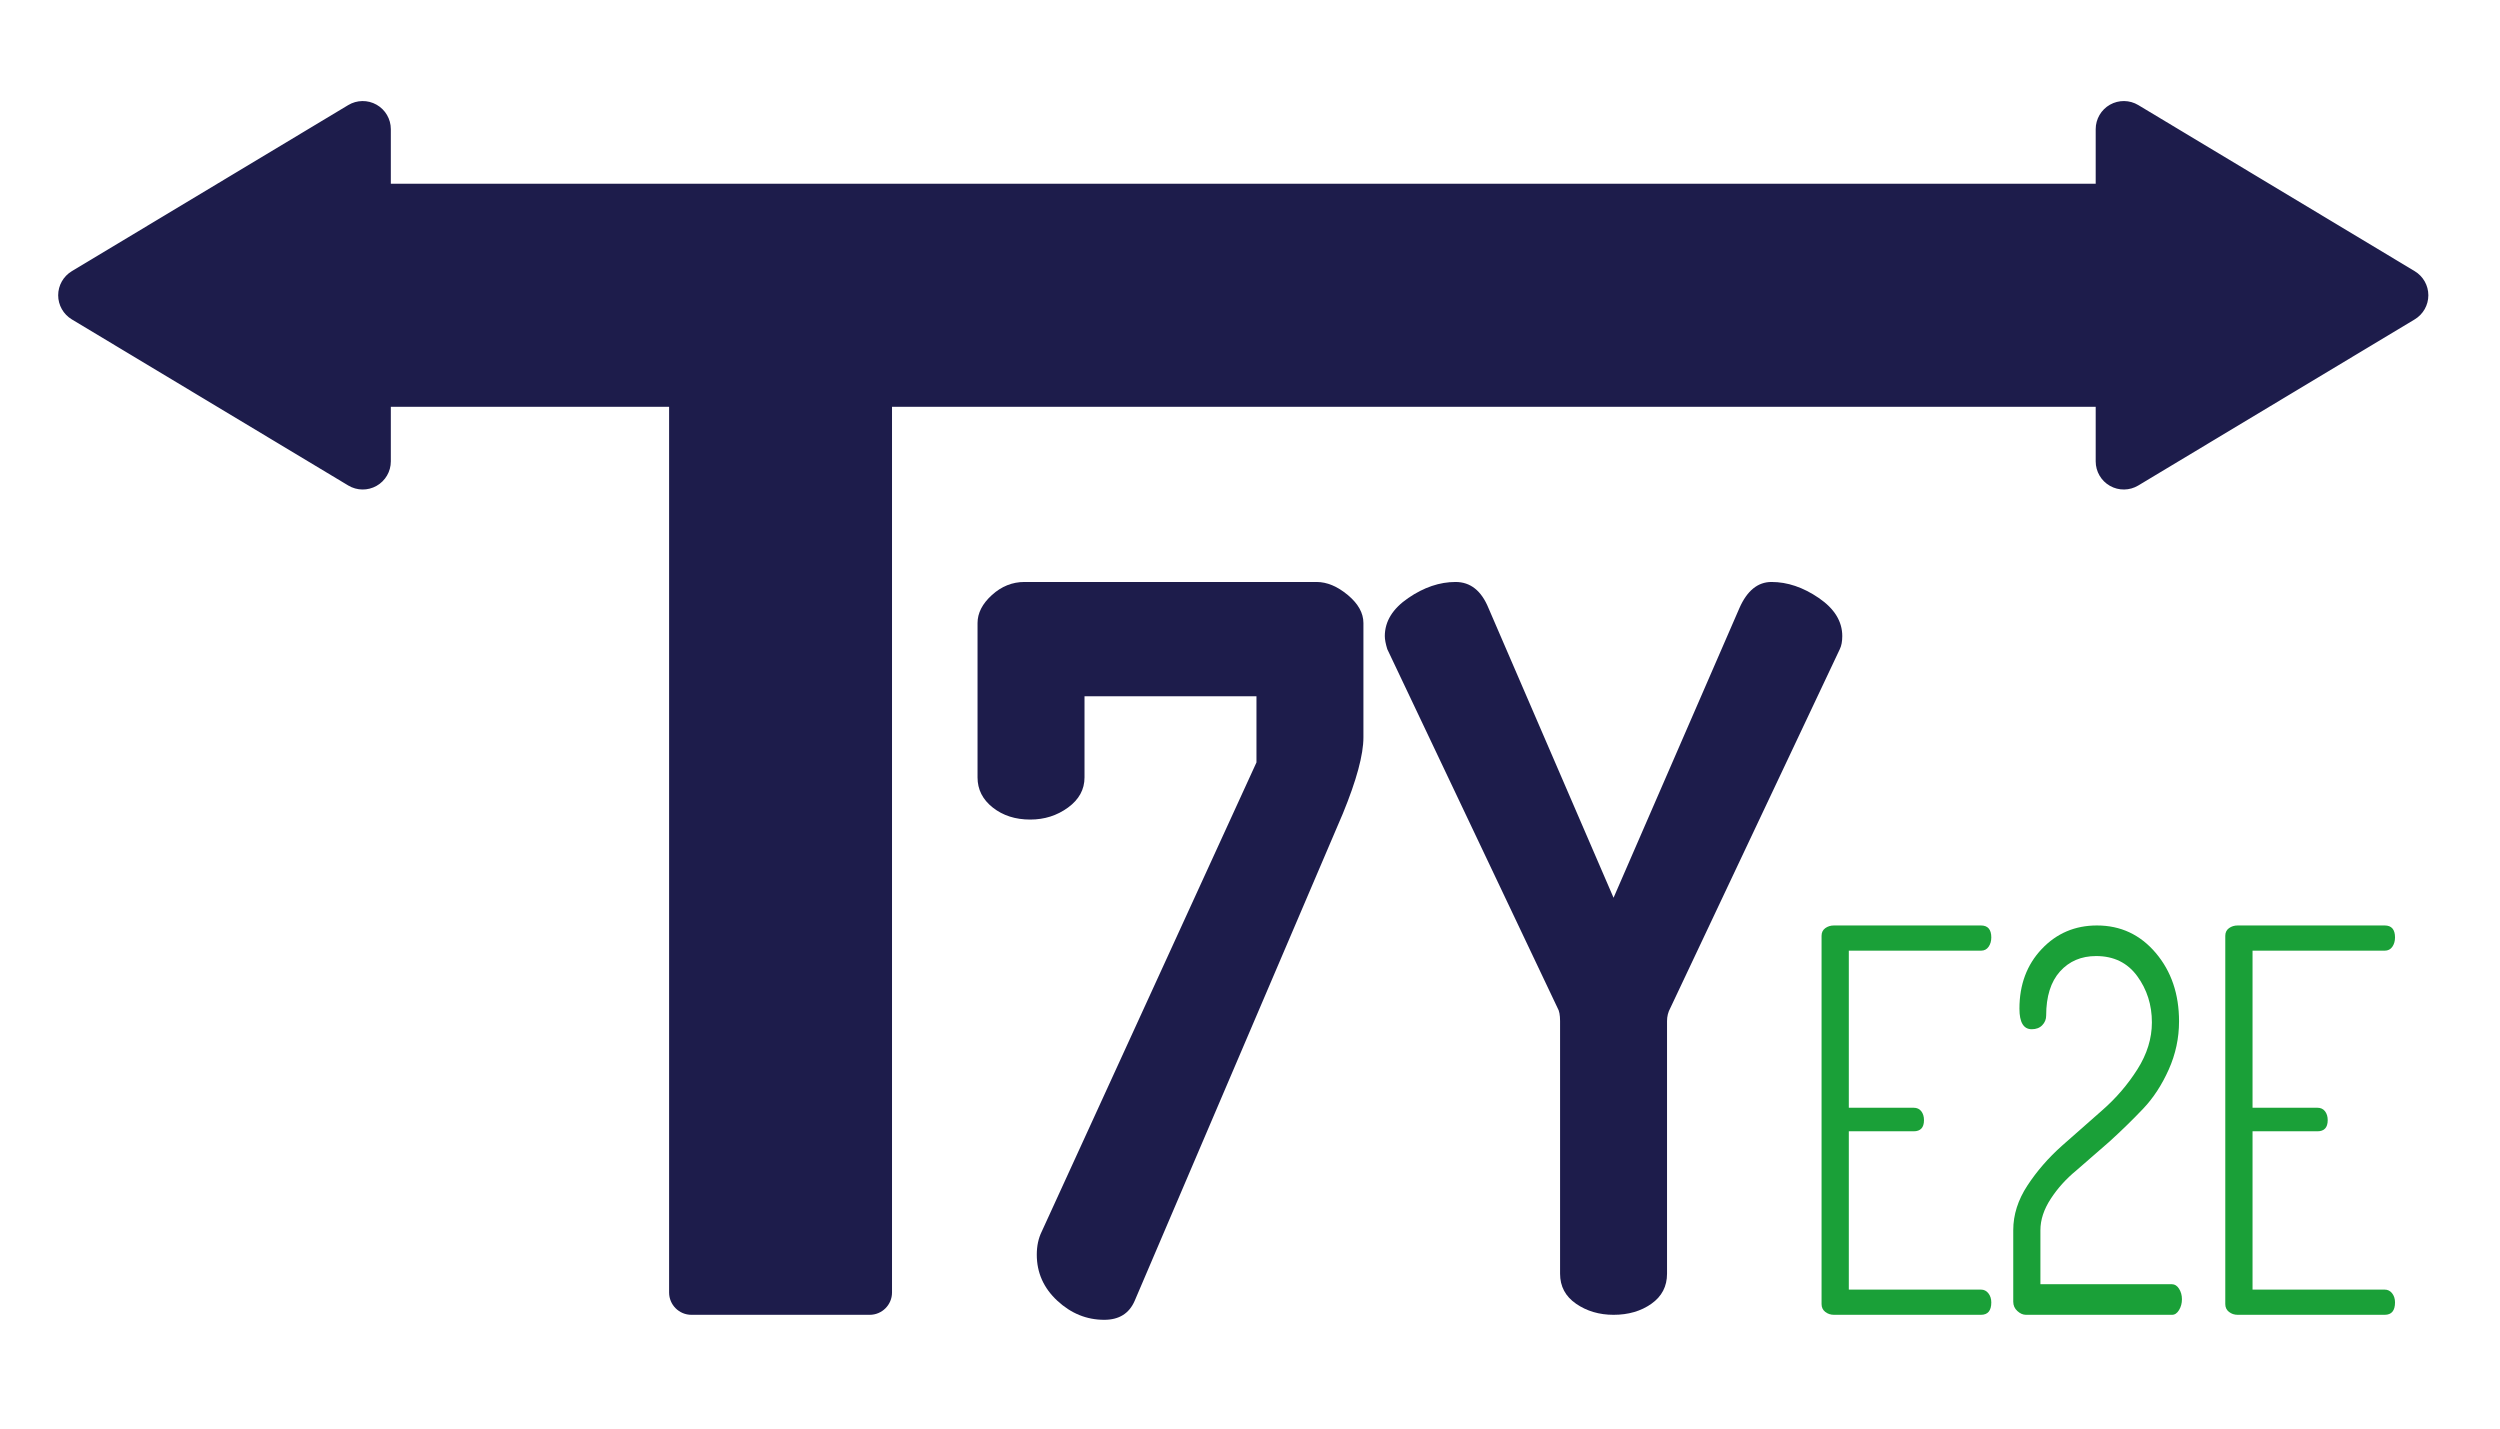
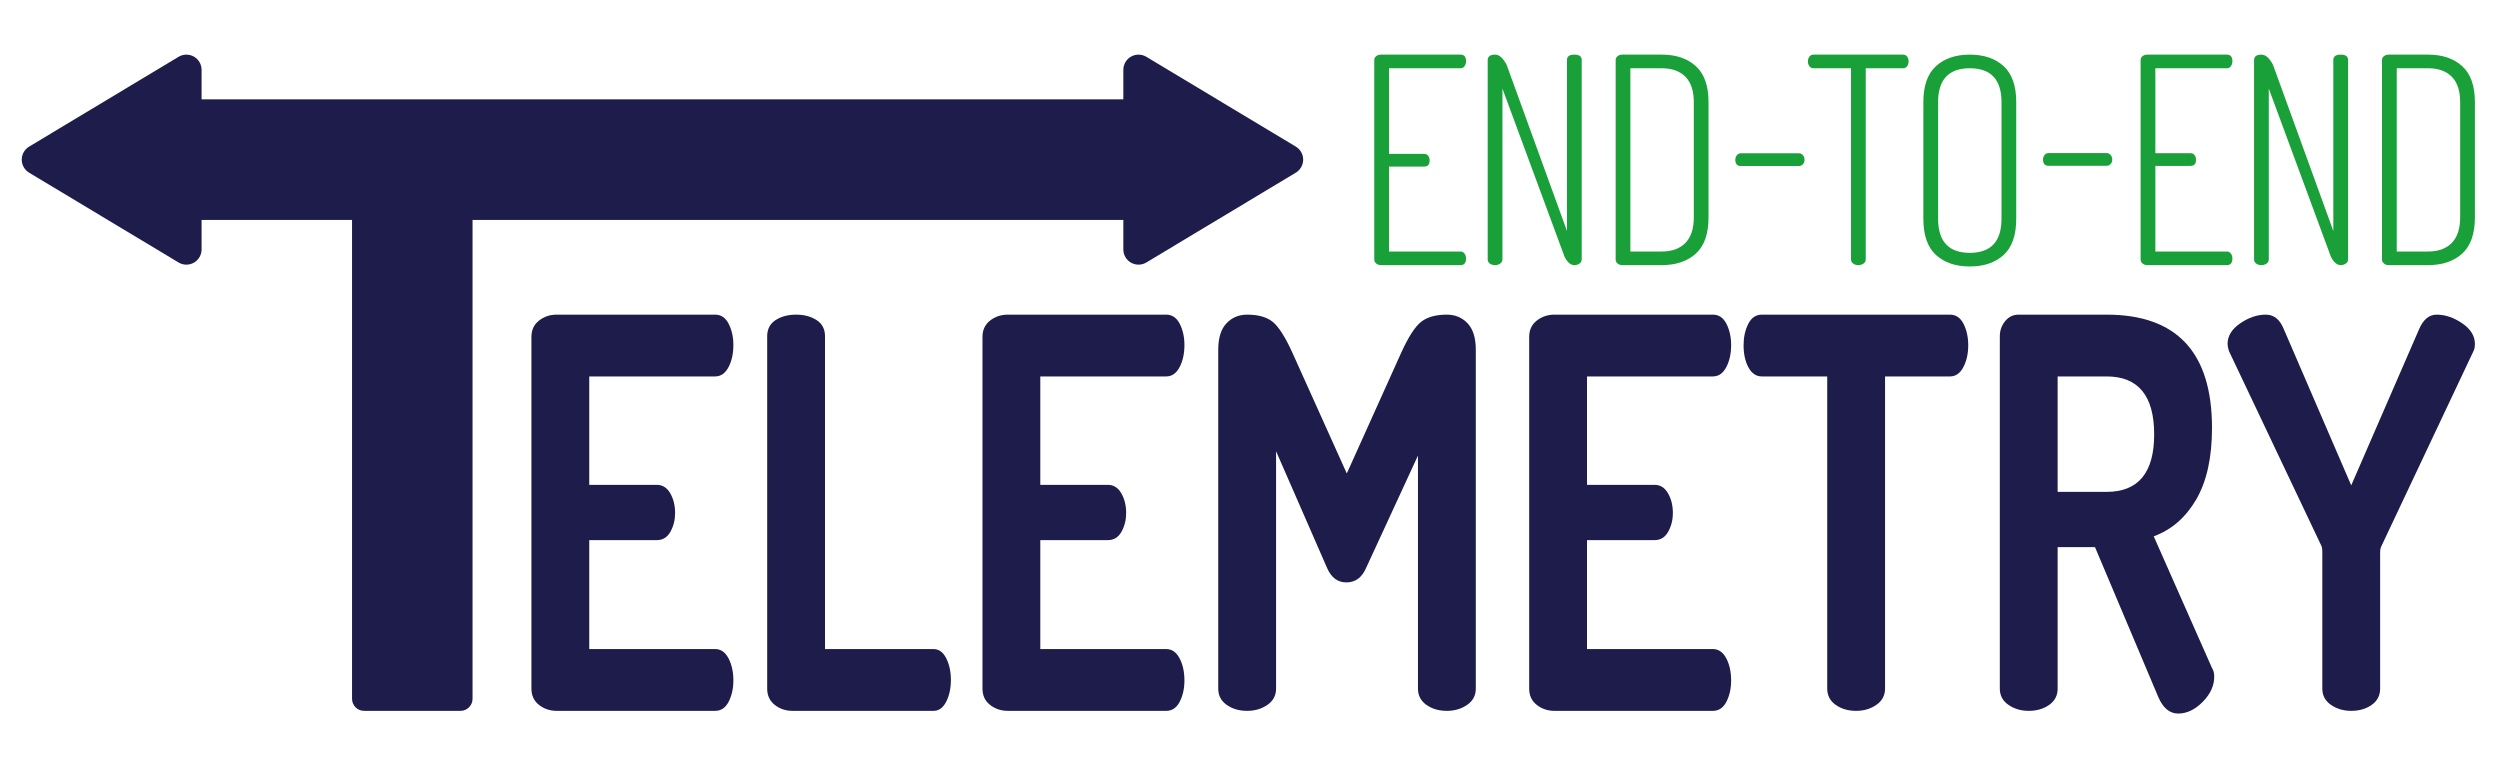
- <svg xmlns="http://www.w3.org/2000/svg" width="100%" height="100%" viewBox="0 0 133 76" version="1.1" xml:space="preserve" style="fill-rule:evenodd;clip-rule:evenodd;stroke-linejoin:round;stroke-miterlimit:2;">
+ <svg xmlns="http://www.w3.org/2000/svg" width="100%" height="100%" viewBox="0 0 246 76" version="1.1" xml:space="preserve" style="fill-rule:evenodd;clip-rule:evenodd;stroke-linejoin:round;stroke-miterlimit:2;">
  <g>
-     <path d="M35.596,21.643l0,47.119c0,0.654 0.532,1.186 1.186,1.186l9.487,-0c0.655,-0 1.186,-0.532 1.186,-1.186l0,-47.119l64.036,-0l0,2.904c0,0.538 0.29,1.036 0.759,1.301c0.469,0.265 1.045,0.258 1.507,-0.02l14.706,-8.837c0.45,-0.271 0.725,-0.757 0.725,-1.282c0,-0.525 -0.275,-1.011 -0.725,-1.282l-14.706,-8.837c-0.462,-0.278 -1.038,-0.285 -1.507,-0.02c-0.469,0.265 -0.759,0.763 -0.759,1.302l0,2.903l-90.699,0l0,-2.903c0,-0.539 -0.29,-1.037 -0.759,-1.302c-0.469,-0.265 -1.044,-0.258 -1.506,0.02l-14.707,8.837c-0.449,0.271 -0.725,0.757 -0.725,1.282c0,0.525 0.276,1.011 0.725,1.282l14.707,8.837c0.462,0.278 1.037,0.285 1.506,0.02c0.469,-0.265 0.759,-0.763 0.759,-1.301l0,-2.904l14.804,-0Z" style="fill:#1d1c4b;" />
    <g>
-       <path d="M52.005,41.361l0,-8.213c0,-0.534 0.256,-1.031 0.766,-1.494c0.511,-0.462 1.087,-0.693 1.729,-0.693l15.539,-0c0.555,-0 1.109,0.231 1.663,0.693c0.555,0.463 0.832,0.96 0.832,1.494l0,6.08c0,0.924 -0.365,2.275 -1.094,4.053l-11.074,25.92c-0.292,0.676 -0.832,1.013 -1.62,1.013c-0.934,0 -1.765,-0.337 -2.495,-1.013c-0.729,-0.676 -1.094,-1.493 -1.094,-2.453c-0,-0.463 0.087,-0.871 0.262,-1.227l11.425,-24.96l-0,-3.52l-9.148,-0l-0,4.32c-0,0.64 -0.292,1.173 -0.876,1.6c-0.584,0.427 -1.255,0.64 -2.013,0.64c-0.788,-0 -1.452,-0.213 -1.992,-0.64c-0.54,-0.427 -0.81,-0.96 -0.81,-1.6Z" style="fill:#1d1c4b;fill-rule:nonzero;" />
-       <path d="M73.672,33.841c0,-0.782 0.416,-1.458 1.248,-2.027c0.831,-0.569 1.67,-0.853 2.517,-0.853c0.787,-0 1.371,0.462 1.75,1.387l6.654,15.413l6.697,-15.413c0.408,-0.925 0.977,-1.387 1.707,-1.387c0.846,-0 1.685,0.284 2.517,0.853c0.831,0.569 1.247,1.245 1.247,2.027c0,0.284 -0.044,0.516 -0.131,0.693l-9.017,19.094c-0.117,0.213 -0.175,0.444 -0.175,0.693l-0,13.44c-0,0.676 -0.277,1.209 -0.832,1.6c-0.554,0.391 -1.225,0.587 -2.013,0.587c-0.759,-0 -1.423,-0.196 -1.992,-0.587c-0.569,-0.391 -0.853,-0.924 -0.853,-1.6l-0,-13.44c-0,-0.32 -0.044,-0.551 -0.132,-0.693l-9.061,-19.094c-0.087,-0.284 -0.131,-0.515 -0.131,-0.693Z" style="fill:#1d1c4b;fill-rule:nonzero;" />
+       <path d="M135.227,25.517l0,-19.591c0,-0.176 0.066,-0.312 0.198,-0.407c0.132,-0.095 0.286,-0.143 0.462,-0.143l7.822,0c0.366,0 0.549,0.213 0.549,0.637c0,0.191 -0.048,0.356 -0.143,0.495c-0.095,0.139 -0.231,0.209 -0.406,0.209l-7.031,-0l-0,8.422l3.449,0c0.176,0 0.311,0.062 0.407,0.187c0.095,0.124 0.143,0.282 0.143,0.472c-0,0.396 -0.184,0.593 -0.55,0.593l-3.449,0l-0,8.357l7.031,0c0.161,0 0.293,0.066 0.395,0.198c0.103,0.132 0.154,0.293 0.154,0.483c0,0.44 -0.183,0.659 -0.549,0.659l-7.822,0c-0.176,0 -0.33,-0.051 -0.462,-0.153c-0.132,-0.103 -0.198,-0.242 -0.198,-0.418Z" style="fill:#1aa038;fill-rule:nonzero;" />
+       <path d="M146.389,25.517l0,-19.591c0,-0.367 0.242,-0.55 0.725,-0.55c0.411,0 0.791,0.337 1.143,1.011l5.933,16.34l-0,-16.823c-0,-0.352 0.241,-0.528 0.725,-0.528c0.483,0 0.725,0.176 0.725,0.528l-0,19.613c-0,0.176 -0.073,0.315 -0.22,0.418c-0.146,0.102 -0.315,0.153 -0.505,0.153c-0.367,0 -0.689,-0.278 -0.967,-0.835l-6.108,-16.537l-0,16.801c-0,0.176 -0.074,0.315 -0.22,0.418c-0.147,0.102 -0.315,0.153 -0.506,0.153c-0.205,0 -0.377,-0.051 -0.516,-0.153c-0.139,-0.103 -0.209,-0.242 -0.209,-0.418Z" style="fill:#1aa038;fill-rule:nonzero;" />
+       <path d="M158.98,25.539l-0,-19.635c-0,-0.147 0.062,-0.271 0.186,-0.374c0.125,-0.102 0.282,-0.154 0.473,-0.154l3.889,0c1.391,0 2.505,0.377 3.34,1.132c0.835,0.754 1.252,1.937 1.252,3.548l0,11.33c0,1.626 -0.417,2.816 -1.252,3.571c-0.835,0.754 -1.949,1.131 -3.34,1.131l-3.889,0c-0.191,0 -0.348,-0.055 -0.473,-0.164c-0.124,-0.11 -0.186,-0.238 -0.186,-0.385Zm1.45,-0.791l3.098,0c0.996,0 1.769,-0.282 2.318,-0.846c0.549,-0.564 0.824,-1.402 0.824,-2.516l-0,-11.33c-0,-1.113 -0.275,-1.948 -0.824,-2.504c-0.549,-0.557 -1.322,-0.835 -2.318,-0.835l-3.098,-0l-0,18.031Z" style="fill:#1aa038;fill-rule:nonzero;" />
+       <path d="M170.757,15.732c-0,-0.187 0.051,-0.342 0.154,-0.464c0.102,-0.122 0.234,-0.184 0.395,-0.184l5.713,0c0.146,0 0.275,0.062 0.385,0.184c0.109,0.122 0.164,0.277 0.164,0.464c0,0.173 -0.055,0.317 -0.164,0.432c-0.11,0.115 -0.239,0.173 -0.385,0.173l-5.713,-0c-0.366,-0 -0.549,-0.202 -0.549,-0.605Z" style="fill:#1aa038;fill-rule:nonzero;" />
+       <path d="M177.898,6.046c-0,-0.173 0.048,-0.328 0.143,-0.464c0.095,-0.137 0.23,-0.206 0.406,-0.206l8.811,0c0.176,0 0.311,0.065 0.407,0.195c0.095,0.129 0.142,0.281 0.142,0.454c0,0.187 -0.047,0.349 -0.142,0.486c-0.096,0.137 -0.231,0.206 -0.407,0.206l-3.669,-0l-0,18.799c-0,0.176 -0.073,0.316 -0.22,0.418c-0.146,0.103 -0.315,0.154 -0.505,0.154c-0.205,0 -0.378,-0.051 -0.517,-0.154c-0.139,-0.102 -0.208,-0.242 -0.208,-0.418l-0,-18.799l-3.692,-0c-0.161,-0 -0.293,-0.065 -0.395,-0.195c-0.103,-0.13 -0.154,-0.288 -0.154,-0.476Z" style="fill:#1aa038;fill-rule:nonzero;" />
+       <path d="M189.258,21.518l-0,-11.462c-0,-1.611 0.413,-2.794 1.241,-3.548c0.828,-0.755 1.937,-1.132 3.329,-1.132c1.392,0 2.501,0.377 3.329,1.132c0.827,0.754 1.241,1.937 1.241,3.548l0,11.462c0,1.626 -0.414,2.816 -1.241,3.571c-0.828,0.754 -1.937,1.131 -3.329,1.131c-1.392,0 -2.501,-0.377 -3.329,-1.131c-0.828,-0.755 -1.241,-1.945 -1.241,-3.571Zm1.45,0c-0,2.241 1.04,3.362 3.12,3.362c2.08,-0 3.12,-1.121 3.12,-3.362l0,-11.462c0,-2.226 -1.04,-3.339 -3.12,-3.339c-2.08,-0 -3.12,1.113 -3.12,3.339l-0,11.462Z" style="fill:#1aa038;fill-rule:nonzero;" />
+       <path d="M201.035,15.711c-0,-0.188 0.051,-0.342 0.154,-0.465c0.102,-0.122 0.234,-0.183 0.395,-0.183l5.713,-0c0.147,-0 0.275,0.061 0.385,0.183c0.109,0.123 0.164,0.277 0.164,0.465c0,0.172 -0.055,0.316 -0.164,0.432c-0.11,0.115 -0.238,0.172 -0.385,0.172l-5.713,0c-0.366,0 -0.549,-0.201 -0.549,-0.604Z" style="fill:#1aa038;fill-rule:nonzero;" />
+       <path d="M210.637,25.517l-0,-19.591c-0,-0.176 0.066,-0.312 0.198,-0.407c0.131,-0.095 0.285,-0.143 0.461,-0.143l7.822,0c0.367,0 0.55,0.213 0.55,0.637c-0,0.191 -0.048,0.356 -0.143,0.495c-0.095,0.139 -0.231,0.209 -0.407,0.209l-7.031,-0l0,8.356l3.45,0c0.176,0 0.311,0.062 0.406,0.187c0.095,0.124 0.143,0.282 0.143,0.472c0,0.396 -0.183,0.594 -0.549,0.594l-3.45,-0l0,8.422l7.031,0c0.161,0 0.293,0.066 0.396,0.198c0.102,0.132 0.154,0.293 0.154,0.483c-0,0.44 -0.183,0.659 -0.55,0.659l-7.822,0c-0.176,0 -0.33,-0.051 -0.461,-0.153c-0.132,-0.103 -0.198,-0.242 -0.198,-0.418Z" style="fill:#1aa038;fill-rule:nonzero;" />
+       <path d="M221.799,25.517l-0,-19.591c-0,-0.367 0.242,-0.55 0.725,-0.55c0.41,0 0.791,0.337 1.143,1.011l5.932,16.34l0,-16.823c0,-0.352 0.242,-0.528 0.725,-0.528c0.484,0 0.725,0.176 0.725,0.528l0,19.613c0,0.176 -0.073,0.315 -0.219,0.418c-0.147,0.102 -0.315,0.153 -0.506,0.153c-0.366,0 -0.688,-0.278 -0.967,-0.835l-6.108,-16.537l0,16.801c0,0.176 -0.073,0.315 -0.22,0.418c-0.146,0.102 -0.315,0.153 -0.505,0.153c-0.205,0 -0.377,-0.051 -0.516,-0.153c-0.139,-0.103 -0.209,-0.242 -0.209,-0.418Z" style="fill:#1aa038;fill-rule:nonzero;" />
+       <path d="M234.389,25.539l0,-19.635c0,-0.147 0.062,-0.271 0.187,-0.374c0.124,-0.102 0.282,-0.154 0.472,-0.154l3.889,0c1.392,0 2.505,0.377 3.34,1.132c0.835,0.754 1.253,1.937 1.253,3.548l-0,11.33c-0,1.626 -0.418,2.816 -1.253,3.571c-0.835,0.754 -1.948,1.131 -3.34,1.131l-3.889,0c-0.19,0 -0.348,-0.055 -0.472,-0.164c-0.125,-0.11 -0.187,-0.238 -0.187,-0.385Zm1.45,-0.791l3.098,0c0.997,0 1.769,-0.282 2.319,-0.846c0.549,-0.564 0.824,-1.402 0.824,-2.516l-0,-11.33c-0,-1.113 -0.275,-1.948 -0.824,-2.504c-0.55,-0.557 -1.322,-0.835 -2.319,-0.835l-3.098,-0l0,18.031Z" style="fill:#1aa038;fill-rule:nonzero;" />
    </g>
    <g>
-       <path d="M96.907,69.376l-0,-19.591c-0,-0.176 0.066,-0.311 0.197,-0.407c0.132,-0.095 0.286,-0.143 0.462,-0.143l7.822,0c0.366,0 0.549,0.213 0.549,0.638c0,0.19 -0.047,0.355 -0.143,0.494c-0.095,0.139 -0.23,0.209 -0.406,0.209l-7.031,-0l-0,8.356l3.449,0c0.176,0 0.312,0.063 0.407,0.187c0.095,0.125 0.143,0.282 0.143,0.473c-0,0.395 -0.183,0.593 -0.55,0.593l-3.449,-0l-0,8.422l7.031,0c0.161,0 0.293,0.066 0.395,0.198c0.103,0.132 0.154,0.293 0.154,0.483c0,0.44 -0.183,0.66 -0.549,0.66l-7.822,-0c-0.176,-0 -0.33,-0.052 -0.462,-0.154c-0.131,-0.103 -0.197,-0.242 -0.197,-0.418Z" style="fill:#1aa038;fill-rule:nonzero;" />
-       <path d="M107.105,69.253l0,-3.808c0,-0.819 0.252,-1.611 0.755,-2.377c0.502,-0.765 1.113,-1.468 1.831,-2.109l2.153,-1.897c0.733,-0.641 1.355,-1.366 1.868,-2.177c0.513,-0.81 0.769,-1.642 0.769,-2.497c-0,-0.926 -0.26,-1.745 -0.78,-2.458c-0.52,-0.712 -1.249,-1.068 -2.186,-1.068c-0.791,0 -1.432,0.273 -1.923,0.819c-0.49,0.546 -0.736,1.329 -0.736,2.349c0,0.197 -0.069,0.368 -0.208,0.511c-0.138,0.143 -0.324,0.214 -0.558,0.214c-0.437,0 -0.656,-0.364 -0.656,-1.093c-0,-1.28 0.395,-2.338 1.185,-3.173c0.79,-0.836 1.77,-1.254 2.94,-1.254c1.258,0 2.3,0.487 3.127,1.461c0.826,0.974 1.239,2.187 1.239,3.639c0,0.89 -0.182,1.745 -0.548,2.564c-0.366,0.819 -0.819,1.514 -1.36,2.083c-0.541,0.57 -1.133,1.149 -1.777,1.736l-1.78,1.55c-0.542,0.445 -0.996,0.948 -1.361,1.509c-0.366,0.561 -0.549,1.117 -0.549,1.669l-0,2.875l7.002,-0c0.146,-0 0.27,0.08 0.373,0.24c0.102,0.16 0.154,0.347 0.154,0.56c-0,0.213 -0.051,0.404 -0.153,0.573c-0.102,0.169 -0.226,0.254 -0.371,0.254l-7.773,-0c-0.16,-0 -0.313,-0.067 -0.458,-0.201c-0.146,-0.133 -0.219,-0.298 -0.219,-0.494Z" style="fill:#1aa038;fill-rule:nonzero;" />
-       <path d="M118.385,69.376l-0,-19.591c-0,-0.176 0.066,-0.311 0.197,-0.407c0.132,-0.095 0.286,-0.143 0.462,-0.143l7.822,0c0.366,0 0.549,0.213 0.549,0.638c0,0.19 -0.047,0.355 -0.142,0.494c-0.096,0.139 -0.231,0.209 -0.407,0.209l-7.031,-0l-0,8.356l3.45,0c0.175,0 0.311,0.063 0.406,0.187c0.095,0.125 0.143,0.282 0.143,0.473c-0,0.395 -0.183,0.593 -0.549,0.593l-3.45,-0l-0,8.422l7.031,0c0.161,0 0.293,0.066 0.396,0.198c0.102,0.132 0.153,0.293 0.153,0.483c0,0.44 -0.183,0.66 -0.549,0.66l-7.822,-0c-0.176,-0 -0.33,-0.052 -0.462,-0.154c-0.131,-0.103 -0.197,-0.242 -0.197,-0.418Z" style="fill:#1aa038;fill-rule:nonzero;" />
+       <path d="M52.292,67.761l-0,-34.613c-0,-0.676 0.248,-1.209 0.744,-1.6c0.496,-0.391 1.079,-0.587 1.751,-0.587l15.582,-0c0.584,-0 1.029,0.302 1.335,0.907c0.307,0.604 0.46,1.297 0.46,2.08c-0,0.853 -0.161,1.582 -0.482,2.186c-0.321,0.605 -0.758,0.907 -1.313,0.907l-12.387,-0l-0,10.667l6.653,-0c0.555,-0 0.992,0.275 1.313,0.826c0.321,0.551 0.482,1.2 0.482,1.947c-0,0.676 -0.153,1.289 -0.46,1.84c-0.306,0.551 -0.751,0.827 -1.335,0.827l-6.653,-0l-0,10.72l12.387,-0c0.555,-0 0.992,0.302 1.313,0.906c0.321,0.605 0.482,1.334 0.482,2.187c-0,0.782 -0.153,1.476 -0.46,2.08c-0.306,0.604 -0.751,0.907 -1.335,0.907l-15.582,-0c-0.672,-0 -1.255,-0.196 -1.751,-0.587c-0.496,-0.391 -0.744,-0.924 -0.744,-1.6Z" style="fill:#1d1c4b;fill-rule:nonzero;" />
+       <path d="M75.491,67.761l-0,-34.667c-0,-0.711 0.277,-1.244 0.831,-1.6c0.555,-0.355 1.226,-0.533 2.014,-0.533c0.788,-0 1.459,0.178 2.013,0.533c0.555,0.356 0.832,0.889 0.832,1.6l-0,30.774l10.68,-0c0.525,-0 0.941,0.302 1.248,0.906c0.306,0.605 0.459,1.316 0.459,2.134c0,0.817 -0.153,1.529 -0.459,2.133c-0.307,0.604 -0.723,0.907 -1.248,0.907l-13.875,-0c-0.672,-0 -1.255,-0.196 -1.751,-0.587c-0.496,-0.391 -0.744,-0.924 -0.744,-1.6Z" style="fill:#1d1c4b;fill-rule:nonzero;" />
+       <path d="M96.676,67.761l0,-34.613c0,-0.676 0.248,-1.209 0.744,-1.6c0.496,-0.391 1.08,-0.587 1.751,-0.587l15.583,-0c0.583,-0 1.028,0.302 1.335,0.907c0.306,0.604 0.459,1.297 0.459,2.08c0,0.853 -0.16,1.582 -0.481,2.186c-0.321,0.605 -0.759,0.907 -1.313,0.907l-12.388,-0l0,10.667l6.654,-0c0.554,-0 0.992,0.275 1.313,0.826c0.321,0.551 0.481,1.2 0.481,1.947c0,0.676 -0.153,1.289 -0.459,1.84c-0.307,0.551 -0.752,0.827 -1.335,0.827l-6.654,-0l0,10.72l12.388,-0c0.554,-0 0.992,0.302 1.313,0.906c0.321,0.605 0.481,1.334 0.481,2.187c0,0.782 -0.153,1.476 -0.459,2.08c-0.307,0.604 -0.752,0.907 -1.335,0.907l-15.583,-0c-0.671,-0 -1.255,-0.196 -1.751,-0.587c-0.496,-0.391 -0.744,-0.924 -0.744,-1.6Z" style="fill:#1d1c4b;fill-rule:nonzero;" />
+       <path d="M119.875,67.761l-0,-33.333c-0,-1.174 0.27,-2.045 0.81,-2.614c0.54,-0.569 1.218,-0.853 2.035,-0.853c1.08,-0 1.911,0.231 2.495,0.693c0.584,0.463 1.226,1.458 1.926,2.987l5.384,11.947l5.384,-11.947c0.7,-1.529 1.349,-2.524 1.948,-2.987c0.598,-0.462 1.437,-0.693 2.517,-0.693c0.817,-0 1.495,0.284 2.035,0.853c0.54,0.569 0.81,1.44 0.81,2.614l-0,33.333c-0,0.676 -0.285,1.209 -0.854,1.6c-0.569,0.391 -1.233,0.587 -1.991,0.587c-0.788,-0 -1.459,-0.196 -2.014,-0.587c-0.554,-0.391 -0.832,-0.924 -0.832,-1.6l0,-22.933l-5.121,11.093c-0.408,0.924 -1.05,1.387 -1.926,1.387c-0.846,-0 -1.473,-0.463 -1.882,-1.387l-5.034,-11.52l0,23.36c0,0.676 -0.284,1.209 -0.853,1.6c-0.569,0.391 -1.233,0.587 -1.992,0.587c-0.788,-0 -1.459,-0.196 -2.013,-0.587c-0.555,-0.391 -0.832,-0.924 -0.832,-1.6Z" style="fill:#1d1c4b;fill-rule:nonzero;" />
+       <path d="M150.471,67.761l0,-34.613c0,-0.676 0.248,-1.209 0.744,-1.6c0.497,-0.391 1.08,-0.587 1.751,-0.587l15.583,-0c0.584,-0 1.029,0.302 1.335,0.907c0.306,0.604 0.46,1.297 0.46,2.08c-0,0.853 -0.161,1.582 -0.482,2.186c-0.321,0.605 -0.759,0.907 -1.313,0.907l-12.387,-0l-0,10.667l6.653,-0c0.554,-0 0.992,0.275 1.313,0.826c0.321,0.551 0.482,1.2 0.482,1.947c-0,0.676 -0.154,1.289 -0.46,1.84c-0.306,0.551 -0.751,0.827 -1.335,0.827l-6.653,-0l-0,10.72l12.387,-0c0.554,-0 0.992,0.302 1.313,0.906c0.321,0.605 0.482,1.334 0.482,2.187c-0,0.782 -0.154,1.476 -0.46,2.08c-0.306,0.604 -0.751,0.907 -1.335,0.907l-15.583,-0c-0.671,-0 -1.254,-0.196 -1.751,-0.587c-0.496,-0.391 -0.744,-0.924 -0.744,-1.6Z" style="fill:#1d1c4b;fill-rule:nonzero;" />
+       <path d="M171.569,33.975c0,-0.797 0.153,-1.498 0.46,-2.104c0.306,-0.607 0.751,-0.91 1.335,-0.91l18.515,-0c0.584,-0 1.029,0.303 1.335,0.91c0.307,0.606 0.46,1.307 0.46,2.104c-0,0.831 -0.161,1.55 -0.482,2.156c-0.321,0.607 -0.758,0.91 -1.313,0.91l-6.39,-0l-0,30.709c-0,0.679 -0.285,1.215 -0.854,1.608c-0.569,0.393 -1.233,0.59 -1.992,0.59c-0.787,-0 -1.459,-0.197 -2.013,-0.59c-0.554,-0.393 -0.832,-0.929 -0.832,-1.608l0,-30.709l-6.434,-0c-0.555,-0 -0.992,-0.294 -1.313,-0.883c-0.321,-0.589 -0.482,-1.317 -0.482,-2.183Z" style="fill:#1d1c4b;fill-rule:nonzero;" />
+       <path d="M196.782,67.761l-0,-34.667c-0,-0.569 0.175,-1.066 0.525,-1.493c0.35,-0.427 0.788,-0.64 1.313,-0.64l8.667,-0c6.916,-0 10.374,3.716 10.374,11.147c-0,2.915 -0.518,5.262 -1.554,7.04c-1.036,1.777 -2.429,2.986 -4.18,3.626l5.734,12.96c0.146,0.214 0.219,0.498 0.219,0.854c-0,0.889 -0.38,1.715 -1.138,2.48c-0.759,0.764 -1.562,1.146 -2.408,1.146c-0.846,0 -1.503,-0.551 -1.97,-1.653l-6.215,-14.72l-3.677,-0l-0,13.92c-0,0.676 -0.277,1.209 -0.832,1.6c-0.554,0.391 -1.225,0.587 -2.013,0.587c-0.759,-0 -1.423,-0.196 -1.992,-0.587c-0.569,-0.391 -0.853,-0.924 -0.853,-1.6Zm5.69,-19.36l4.815,-0c3.122,-0 4.683,-1.884 4.683,-5.653c0,-3.805 -1.561,-5.707 -4.683,-5.707l-4.815,-0l-0,11.36Z" style="fill:#1d1c4b;fill-rule:nonzero;" />
+       <path d="M219.193,33.841c-0,-0.782 0.416,-1.458 1.247,-2.027c0.832,-0.569 1.671,-0.853 2.517,-0.853c0.788,-0 1.372,0.462 1.751,1.387l6.653,15.413l6.697,-15.413c0.409,-0.925 0.978,-1.387 1.707,-1.387c0.847,-0 1.686,0.284 2.517,0.853c0.832,0.569 1.248,1.245 1.248,2.027c-0,0.284 -0.044,0.516 -0.132,0.693l-9.017,19.094c-0.116,0.213 -0.175,0.444 -0.175,0.693l0,13.44c0,0.676 -0.277,1.209 -0.831,1.6c-0.555,0.391 -1.226,0.587 -2.014,0.587c-0.758,-0 -1.422,-0.196 -1.991,-0.587c-0.569,-0.391 -0.854,-0.924 -0.854,-1.6l0,-13.44c0,-0.32 -0.044,-0.551 -0.131,-0.693l-9.061,-19.094c-0.088,-0.284 -0.131,-0.515 -0.131,-0.693Z" style="fill:#1d1c4b;fill-rule:nonzero;" />
    </g>
+     <path d="M34.641,21.643l-0,47.119c-0,0.654 0.531,1.186 1.185,1.186l9.488,-0c0.654,-0 1.185,-0.532 1.185,-1.186l0,-47.119l64.037,-0l-0,2.904c-0,0.538 0.289,1.036 0.759,1.301c0.469,0.265 1.044,0.258 1.506,-0.02l14.706,-8.837c0.45,-0.271 0.725,-0.757 0.725,-1.282c0,-0.525 -0.275,-1.011 -0.725,-1.282l-14.706,-8.837c-0.462,-0.278 -1.037,-0.285 -1.506,-0.02c-0.47,0.265 -0.759,0.763 -0.759,1.302l-0,2.903l-90.7,0l0,-2.903c0,-0.539 -0.29,-1.037 -0.759,-1.302c-0.469,-0.265 -1.044,-0.258 -1.506,0.02l-14.706,8.837c-0.45,0.271 -0.725,0.757 -0.725,1.282c-0,0.525 0.275,1.011 0.725,1.282l14.706,8.837c0.462,0.278 1.037,0.285 1.506,0.02c0.469,-0.265 0.759,-0.763 0.759,-1.301l0,-2.904l14.805,-0Z" style="fill:#1d1c4b;" />
  </g>
</svg>
